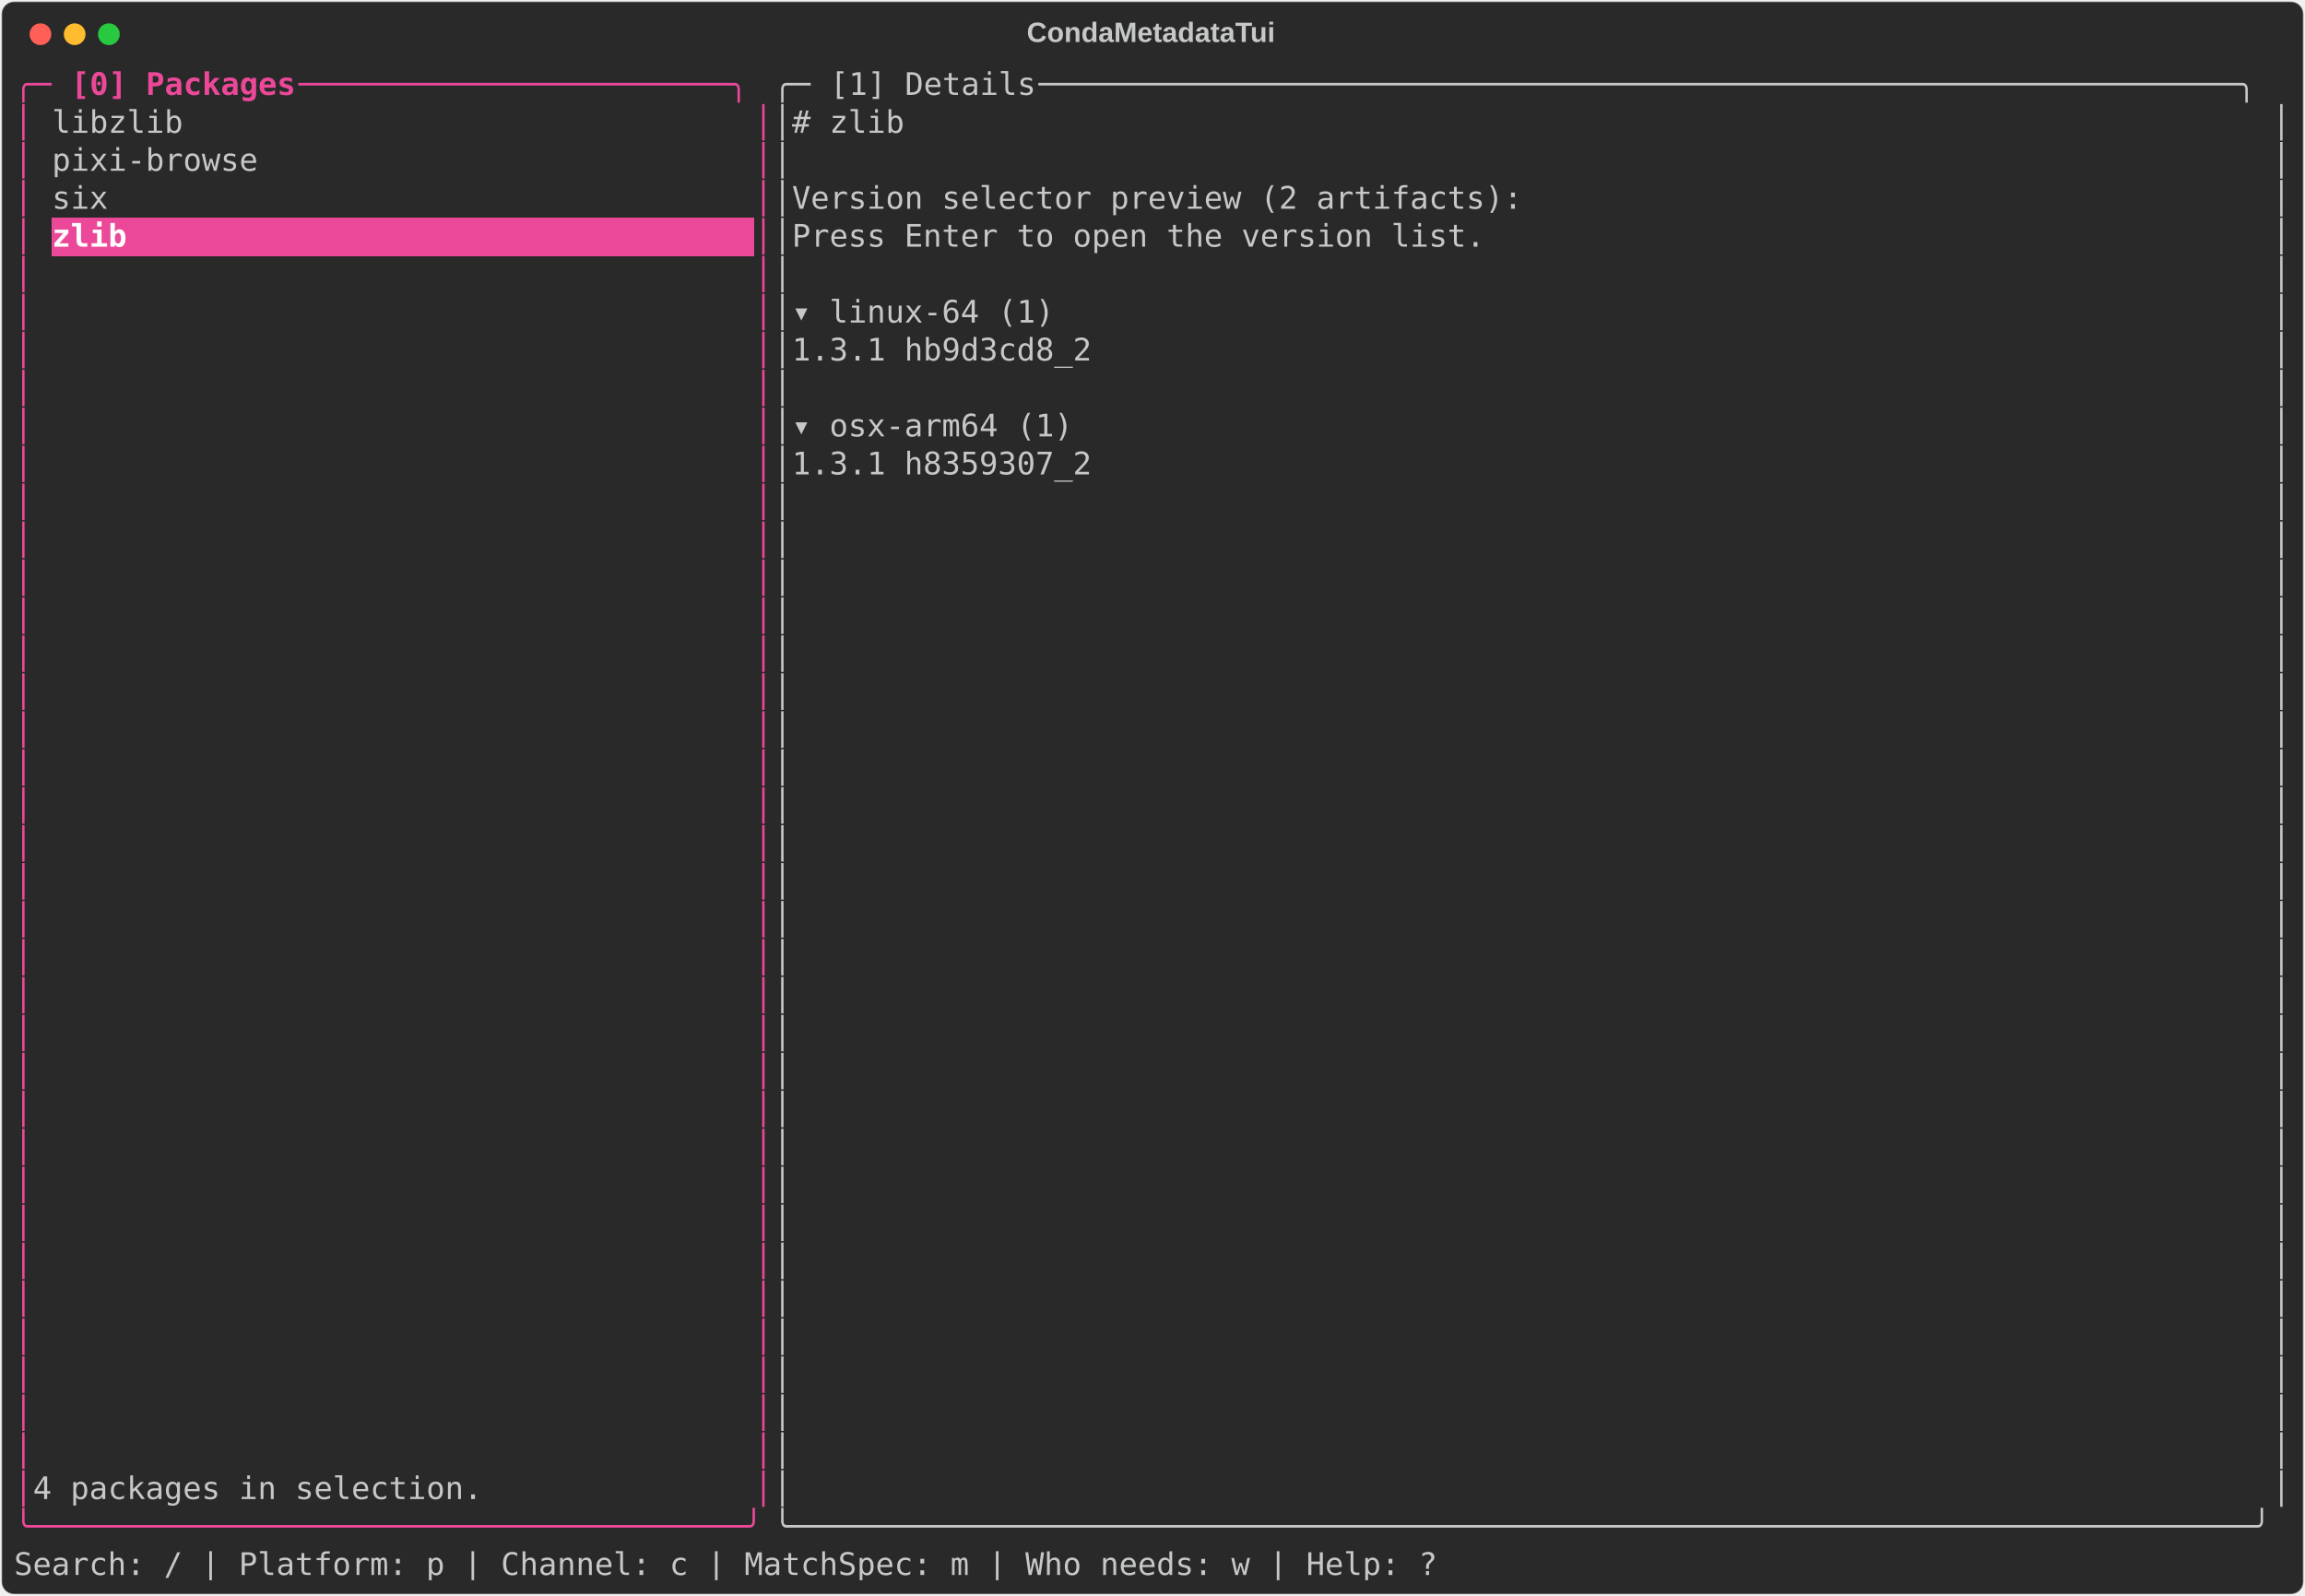
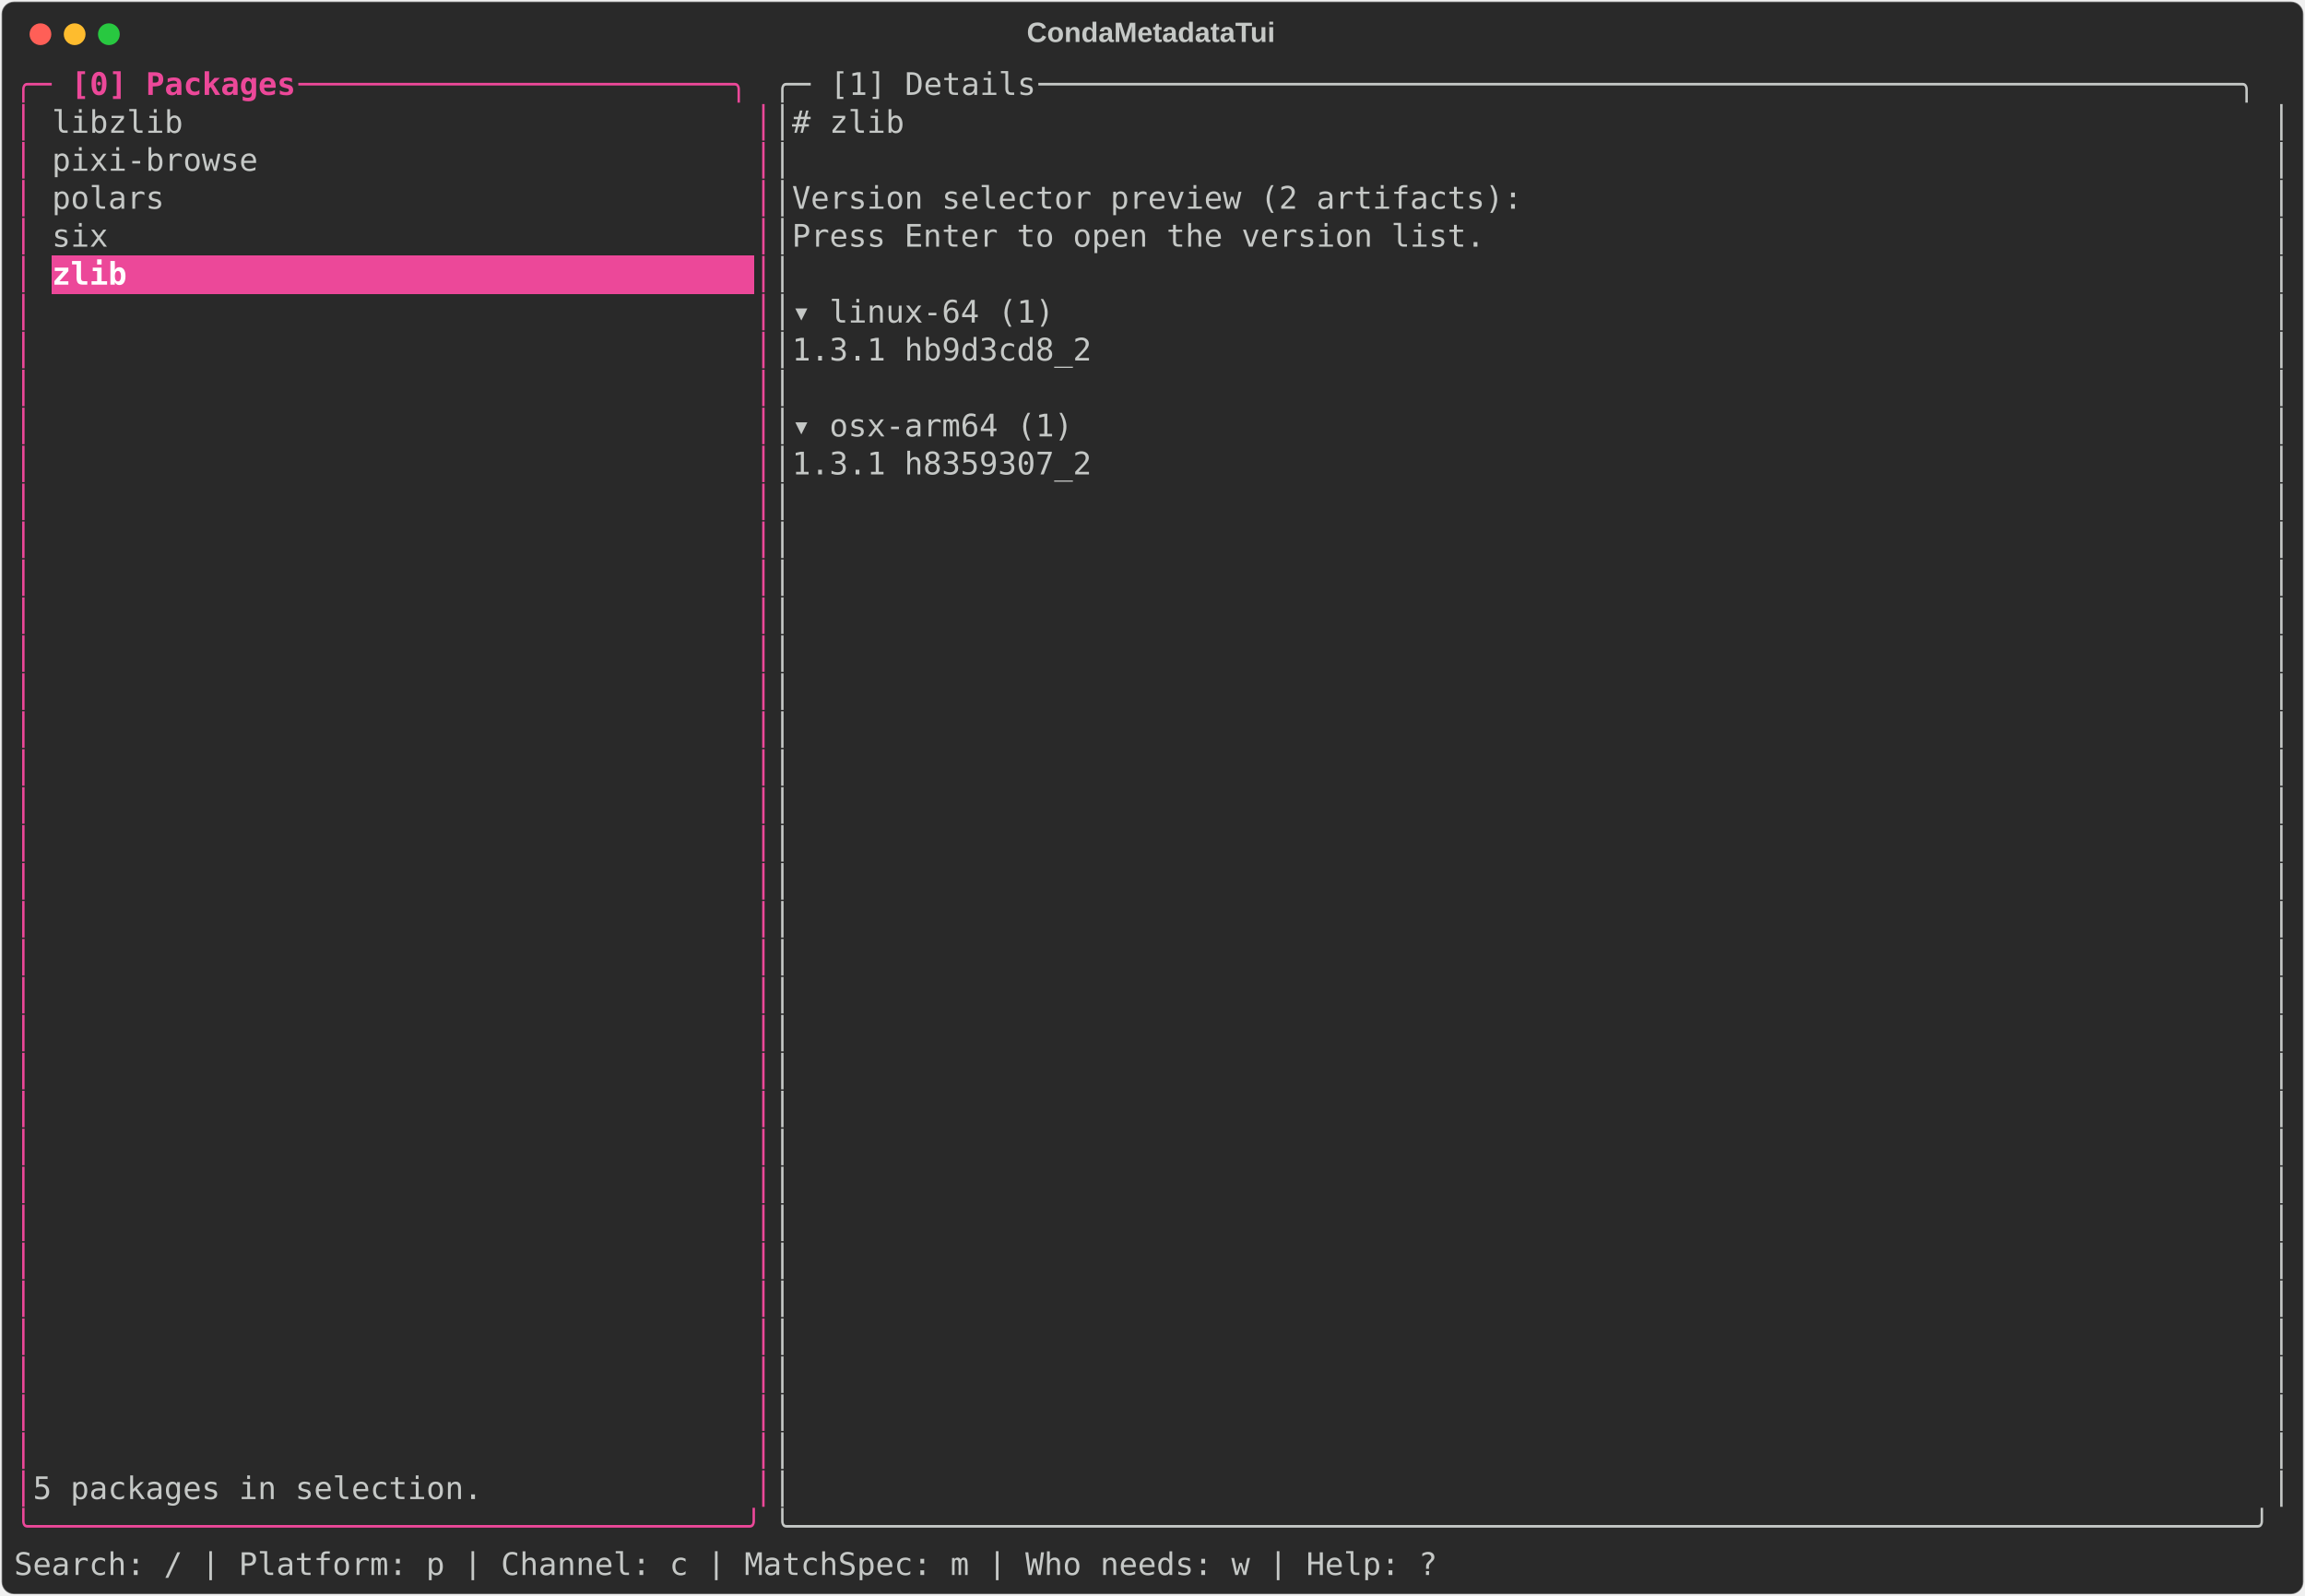
<svg xmlns="http://www.w3.org/2000/svg" class="rich-terminal" viewBox="0 0 1482 1026.0">
  <style>

    @font-face {
        font-family: "Fira Code";
        src: local("FiraCode-Regular"),
                url("https://cdnjs.cloudflare.com/ajax/libs/firacode/6.2.0/woff2/FiraCode-Regular.woff2") format("woff2"),
                url("https://cdnjs.cloudflare.com/ajax/libs/firacode/6.2.0/woff/FiraCode-Regular.woff") format("woff");
        font-style: normal;
        font-weight: 400;
    }
    @font-face {
        font-family: "Fira Code";
        src: local("FiraCode-Bold"),
                url("https://cdnjs.cloudflare.com/ajax/libs/firacode/6.2.0/woff2/FiraCode-Bold.woff2") format("woff2"),
                url("https://cdnjs.cloudflare.com/ajax/libs/firacode/6.2.0/woff/FiraCode-Bold.woff") format("woff");
        font-style: bold;
        font-weight: 700;
    }

    .terminal-matrix {
        font-family: Fira Code, monospace;
        font-size: 20px;
        line-height: 24.4px;
        font-variant-east-asian: full-width;
    }

    .terminal-title {
        font-size: 18px;
        font-weight: bold;
        font-family: arial;
    }

    .terminal-r1 { fill: #ec4899 }
.terminal-r2 { fill: #ec4899;font-weight: bold }
.terminal-r3 { fill: #c5c8c6 }
.terminal-r4 { fill: #ffffff;font-weight: bold }
    </style>
  <defs>
    <clipPath id="terminal-clip-terminal">
      <rect x="0" y="0" width="1463.0" height="975.0" />
    </clipPath>
    <clipPath id="terminal-line-0">
      <rect x="0" y="1.5" width="1464" height="24.65" />
    </clipPath>
    <clipPath id="terminal-line-1">
      <rect x="0" y="25.9" width="1464" height="24.65" />
    </clipPath>
    <clipPath id="terminal-line-2">
      <rect x="0" y="50.3" width="1464" height="24.65" />
    </clipPath>
    <clipPath id="terminal-line-3">
      <rect x="0" y="74.7" width="1464" height="24.65" />
    </clipPath>
    <clipPath id="terminal-line-4">
      <rect x="0" y="99.1" width="1464" height="24.65" />
    </clipPath>
    <clipPath id="terminal-line-5">
      <rect x="0" y="123.5" width="1464" height="24.65" />
    </clipPath>
    <clipPath id="terminal-line-6">
      <rect x="0" y="147.9" width="1464" height="24.65" />
    </clipPath>
    <clipPath id="terminal-line-7">
      <rect x="0" y="172.3" width="1464" height="24.65" />
    </clipPath>
    <clipPath id="terminal-line-8">
      <rect x="0" y="196.7" width="1464" height="24.65" />
    </clipPath>
    <clipPath id="terminal-line-9">
      <rect x="0" y="221.1" width="1464" height="24.65" />
    </clipPath>
    <clipPath id="terminal-line-10">
      <rect x="0" y="245.5" width="1464" height="24.65" />
    </clipPath>
    <clipPath id="terminal-line-11">
      <rect x="0" y="269.9" width="1464" height="24.65" />
    </clipPath>
    <clipPath id="terminal-line-12">
      <rect x="0" y="294.3" width="1464" height="24.65" />
    </clipPath>
    <clipPath id="terminal-line-13">
      <rect x="0" y="318.7" width="1464" height="24.65" />
    </clipPath>
    <clipPath id="terminal-line-14">
      <rect x="0" y="343.1" width="1464" height="24.65" />
    </clipPath>
    <clipPath id="terminal-line-15">
      <rect x="0" y="367.5" width="1464" height="24.65" />
    </clipPath>
    <clipPath id="terminal-line-16">
      <rect x="0" y="391.9" width="1464" height="24.65" />
    </clipPath>
    <clipPath id="terminal-line-17">
      <rect x="0" y="416.3" width="1464" height="24.65" />
    </clipPath>
    <clipPath id="terminal-line-18">
      <rect x="0" y="440.7" width="1464" height="24.65" />
    </clipPath>
    <clipPath id="terminal-line-19">
      <rect x="0" y="465.1" width="1464" height="24.65" />
    </clipPath>
    <clipPath id="terminal-line-20">
      <rect x="0" y="489.5" width="1464" height="24.65" />
    </clipPath>
    <clipPath id="terminal-line-21">
      <rect x="0" y="513.9" width="1464" height="24.65" />
    </clipPath>
    <clipPath id="terminal-line-22">
      <rect x="0" y="538.3" width="1464" height="24.65" />
    </clipPath>
    <clipPath id="terminal-line-23">
      <rect x="0" y="562.7" width="1464" height="24.65" />
    </clipPath>
    <clipPath id="terminal-line-24">
      <rect x="0" y="587.1" width="1464" height="24.65" />
    </clipPath>
    <clipPath id="terminal-line-25">
      <rect x="0" y="611.5" width="1464" height="24.65" />
    </clipPath>
    <clipPath id="terminal-line-26">
      <rect x="0" y="635.9" width="1464" height="24.65" />
    </clipPath>
    <clipPath id="terminal-line-27">
      <rect x="0" y="660.3" width="1464" height="24.65" />
    </clipPath>
    <clipPath id="terminal-line-28">
      <rect x="0" y="684.7" width="1464" height="24.65" />
    </clipPath>
    <clipPath id="terminal-line-29">
      <rect x="0" y="709.1" width="1464" height="24.65" />
    </clipPath>
    <clipPath id="terminal-line-30">
      <rect x="0" y="733.5" width="1464" height="24.65" />
    </clipPath>
    <clipPath id="terminal-line-31">
      <rect x="0" y="757.9" width="1464" height="24.65" />
    </clipPath>
    <clipPath id="terminal-line-32">
      <rect x="0" y="782.3" width="1464" height="24.65" />
    </clipPath>
    <clipPath id="terminal-line-33">
      <rect x="0" y="806.7" width="1464" height="24.65" />
    </clipPath>
    <clipPath id="terminal-line-34">
      <rect x="0" y="831.1" width="1464" height="24.65" />
    </clipPath>
    <clipPath id="terminal-line-35">
      <rect x="0" y="855.5" width="1464" height="24.65" />
    </clipPath>
    <clipPath id="terminal-line-36">
      <rect x="0" y="879.9" width="1464" height="24.65" />
    </clipPath>
    <clipPath id="terminal-line-37">
      <rect x="0" y="904.3" width="1464" height="24.65" />
    </clipPath>
    <clipPath id="terminal-line-38">
      <rect x="0" y="928.7" width="1464" height="24.65" />
    </clipPath>
  </defs>
  <rect fill="#292929" stroke="rgba(255,255,255,0.35)" stroke-width="1" x="1" y="1" width="1480" height="1024" rx="8" />
  <text class="terminal-title" fill="#c5c8c6" text-anchor="middle" x="740" y="27">CondaMetadataTui</text>
  <g transform="translate(26,22)">
    <circle cx="0" cy="0" r="7" fill="#ff5f57" />
    <circle cx="22" cy="0" r="7" fill="#febc2e" />
    <circle cx="44" cy="0" r="7" fill="#28c840" />
  </g>
  <g transform="translate(9, 41)" clip-path="url(#terminal-clip-terminal)">
-     <rect fill="#ec4899" x="24.4" y="99.1" width="48.8" height="24.65" shape-rendering="crispEdges" />
-     <rect fill="#ec4899" x="73.2" y="99.1" width="402.6" height="24.65" shape-rendering="crispEdges" />
+     <rect fill="#ec4899" x="24.4" y="123.5" width="48.8" height="24.65" shape-rendering="crispEdges" />
+     <rect fill="#ec4899" x="73.2" y="123.5" width="402.6" height="24.65" shape-rendering="crispEdges" />
    <g class="terminal-matrix">
      <text class="terminal-r1" x="0" y="20" textLength="36.6" clip-path="url(#terminal-line-0)">╭─ </text>
      <text class="terminal-r2" x="36.6" y="20" textLength="146.4" clip-path="url(#terminal-line-0)">[0] Packages</text>
      <text class="terminal-r1" x="183" y="20" textLength="305" clip-path="url(#terminal-line-0)"> ───────────────────────╮</text>
      <text class="terminal-r3" x="488" y="20" textLength="36.6" clip-path="url(#terminal-line-0)">╭─ </text>
      <text class="terminal-r3" x="524.6" y="20" textLength="134.2" clip-path="url(#terminal-line-0)">[1] Details</text>
      <text class="terminal-r3" x="658.8" y="20" textLength="805.2" clip-path="url(#terminal-line-0)"> ────────────────────────────────────────────────────────────────╮</text>
      <text class="terminal-r3" x="1464" y="20" textLength="12.2" clip-path="url(#terminal-line-0)">
</text>
      <text class="terminal-r1" x="0" y="44.4" textLength="12.2" clip-path="url(#terminal-line-1)">│</text>
      <text class="terminal-r3" x="24.4" y="44.4" textLength="85.4" clip-path="url(#terminal-line-1)">libzlib</text>
      <text class="terminal-r1" x="475.8" y="44.4" textLength="12.2" clip-path="url(#terminal-line-1)">│</text>
      <text class="terminal-r3" x="488" y="44.4" textLength="12.2" clip-path="url(#terminal-line-1)">│</text>
      <text class="terminal-r3" x="500.2" y="44.4" textLength="73.2" clip-path="url(#terminal-line-1)"># zlib</text>
      <text class="terminal-r3" x="1451.8" y="44.4" textLength="12.2" clip-path="url(#terminal-line-1)">│</text>
      <text class="terminal-r3" x="1464" y="44.4" textLength="12.2" clip-path="url(#terminal-line-1)">
</text>
      <text class="terminal-r1" x="0" y="68.8" textLength="12.2" clip-path="url(#terminal-line-2)">│</text>
      <text class="terminal-r3" x="24.4" y="68.8" textLength="134.2" clip-path="url(#terminal-line-2)">pixi-browse</text>
      <text class="terminal-r1" x="475.8" y="68.8" textLength="12.2" clip-path="url(#terminal-line-2)">│</text>
      <text class="terminal-r3" x="488" y="68.8" textLength="12.2" clip-path="url(#terminal-line-2)">│</text>
      <text class="terminal-r3" x="1451.8" y="68.8" textLength="12.2" clip-path="url(#terminal-line-2)">│</text>
      <text class="terminal-r3" x="1464" y="68.8" textLength="12.2" clip-path="url(#terminal-line-2)">
</text>
      <text class="terminal-r1" x="0" y="93.2" textLength="12.2" clip-path="url(#terminal-line-3)">│</text>
-       <text class="terminal-r3" x="24.4" y="93.2" textLength="36.6" clip-path="url(#terminal-line-3)">six</text>
+       <text class="terminal-r3" x="24.4" y="93.2" textLength="73.2" clip-path="url(#terminal-line-3)">polars</text>
      <text class="terminal-r1" x="475.8" y="93.2" textLength="12.2" clip-path="url(#terminal-line-3)">│</text>
      <text class="terminal-r3" x="488" y="93.2" textLength="12.2" clip-path="url(#terminal-line-3)">│</text>
      <text class="terminal-r3" x="500.2" y="93.2" textLength="475.8" clip-path="url(#terminal-line-3)">Version selector preview (2 artifacts):</text>
      <text class="terminal-r3" x="1451.8" y="93.2" textLength="12.2" clip-path="url(#terminal-line-3)">│</text>
      <text class="terminal-r3" x="1464" y="93.2" textLength="12.2" clip-path="url(#terminal-line-3)">
</text>
      <text class="terminal-r1" x="0" y="117.6" textLength="12.2" clip-path="url(#terminal-line-4)">│</text>
-       <text class="terminal-r4" x="24.4" y="117.6" textLength="48.8" clip-path="url(#terminal-line-4)">zlib</text>
+       <text class="terminal-r3" x="24.4" y="117.6" textLength="36.6" clip-path="url(#terminal-line-4)">six</text>
      <text class="terminal-r1" x="475.8" y="117.6" textLength="12.2" clip-path="url(#terminal-line-4)">│</text>
      <text class="terminal-r3" x="488" y="117.6" textLength="12.2" clip-path="url(#terminal-line-4)">│</text>
      <text class="terminal-r3" x="500.2" y="117.6" textLength="451.4" clip-path="url(#terminal-line-4)">Press Enter to open the version list.</text>
      <text class="terminal-r3" x="1451.8" y="117.6" textLength="12.2" clip-path="url(#terminal-line-4)">│</text>
      <text class="terminal-r3" x="1464" y="117.6" textLength="12.2" clip-path="url(#terminal-line-4)">
</text>
      <text class="terminal-r1" x="0" y="142" textLength="12.2" clip-path="url(#terminal-line-5)">│</text>
+       <text class="terminal-r4" x="24.4" y="142" textLength="48.8" clip-path="url(#terminal-line-5)">zlib</text>
      <text class="terminal-r1" x="475.8" y="142" textLength="12.2" clip-path="url(#terminal-line-5)">│</text>
      <text class="terminal-r3" x="488" y="142" textLength="12.2" clip-path="url(#terminal-line-5)">│</text>
      <text class="terminal-r3" x="1451.8" y="142" textLength="12.2" clip-path="url(#terminal-line-5)">│</text>
      <text class="terminal-r3" x="1464" y="142" textLength="12.2" clip-path="url(#terminal-line-5)">
</text>
      <text class="terminal-r1" x="0" y="166.4" textLength="12.2" clip-path="url(#terminal-line-6)">│</text>
      <text class="terminal-r1" x="475.8" y="166.4" textLength="12.2" clip-path="url(#terminal-line-6)">│</text>
      <text class="terminal-r3" x="488" y="166.4" textLength="12.2" clip-path="url(#terminal-line-6)">│</text>
      <text class="terminal-r3" x="500.2" y="166.4" textLength="170.8" clip-path="url(#terminal-line-6)">▾ linux-64 (1)</text>
      <text class="terminal-r3" x="1451.8" y="166.4" textLength="12.2" clip-path="url(#terminal-line-6)">│</text>
      <text class="terminal-r3" x="1464" y="166.4" textLength="12.2" clip-path="url(#terminal-line-6)">
</text>
      <text class="terminal-r1" x="0" y="190.8" textLength="12.2" clip-path="url(#terminal-line-7)">│</text>
      <text class="terminal-r1" x="475.8" y="190.8" textLength="12.2" clip-path="url(#terminal-line-7)">│</text>
      <text class="terminal-r3" x="488" y="190.8" textLength="12.2" clip-path="url(#terminal-line-7)">│</text>
      <text class="terminal-r3" x="500.2" y="190.8" textLength="195.2" clip-path="url(#terminal-line-7)">1.3.1 hb9d3cd8_2</text>
      <text class="terminal-r3" x="1451.8" y="190.8" textLength="12.2" clip-path="url(#terminal-line-7)">│</text>
      <text class="terminal-r3" x="1464" y="190.8" textLength="12.2" clip-path="url(#terminal-line-7)">
</text>
      <text class="terminal-r1" x="0" y="215.2" textLength="12.2" clip-path="url(#terminal-line-8)">│</text>
      <text class="terminal-r1" x="475.8" y="215.2" textLength="12.2" clip-path="url(#terminal-line-8)">│</text>
      <text class="terminal-r3" x="488" y="215.2" textLength="12.2" clip-path="url(#terminal-line-8)">│</text>
      <text class="terminal-r3" x="1451.8" y="215.2" textLength="12.2" clip-path="url(#terminal-line-8)">│</text>
      <text class="terminal-r3" x="1464" y="215.2" textLength="12.2" clip-path="url(#terminal-line-8)">
</text>
      <text class="terminal-r1" x="0" y="239.6" textLength="12.2" clip-path="url(#terminal-line-9)">│</text>
      <text class="terminal-r1" x="475.8" y="239.6" textLength="12.2" clip-path="url(#terminal-line-9)">│</text>
      <text class="terminal-r3" x="488" y="239.6" textLength="12.2" clip-path="url(#terminal-line-9)">│</text>
      <text class="terminal-r3" x="500.2" y="239.6" textLength="183" clip-path="url(#terminal-line-9)">▾ osx-arm64 (1)</text>
      <text class="terminal-r3" x="1451.8" y="239.6" textLength="12.2" clip-path="url(#terminal-line-9)">│</text>
      <text class="terminal-r3" x="1464" y="239.6" textLength="12.2" clip-path="url(#terminal-line-9)">
</text>
      <text class="terminal-r1" x="0" y="264" textLength="12.2" clip-path="url(#terminal-line-10)">│</text>
      <text class="terminal-r1" x="475.8" y="264" textLength="12.2" clip-path="url(#terminal-line-10)">│</text>
      <text class="terminal-r3" x="488" y="264" textLength="12.2" clip-path="url(#terminal-line-10)">│</text>
      <text class="terminal-r3" x="500.2" y="264" textLength="195.2" clip-path="url(#terminal-line-10)">1.3.1 h8359307_2</text>
      <text class="terminal-r3" x="1451.8" y="264" textLength="12.2" clip-path="url(#terminal-line-10)">│</text>
      <text class="terminal-r3" x="1464" y="264" textLength="12.2" clip-path="url(#terminal-line-10)">
</text>
      <text class="terminal-r1" x="0" y="288.4" textLength="12.2" clip-path="url(#terminal-line-11)">│</text>
      <text class="terminal-r1" x="475.8" y="288.4" textLength="12.2" clip-path="url(#terminal-line-11)">│</text>
      <text class="terminal-r3" x="488" y="288.4" textLength="12.2" clip-path="url(#terminal-line-11)">│</text>
      <text class="terminal-r3" x="1451.8" y="288.4" textLength="12.2" clip-path="url(#terminal-line-11)">│</text>
      <text class="terminal-r3" x="1464" y="288.4" textLength="12.2" clip-path="url(#terminal-line-11)">
</text>
      <text class="terminal-r1" x="0" y="312.8" textLength="12.2" clip-path="url(#terminal-line-12)">│</text>
      <text class="terminal-r1" x="475.8" y="312.8" textLength="12.2" clip-path="url(#terminal-line-12)">│</text>
      <text class="terminal-r3" x="488" y="312.8" textLength="12.2" clip-path="url(#terminal-line-12)">│</text>
      <text class="terminal-r3" x="1451.8" y="312.8" textLength="12.2" clip-path="url(#terminal-line-12)">│</text>
      <text class="terminal-r3" x="1464" y="312.8" textLength="12.2" clip-path="url(#terminal-line-12)">
</text>
      <text class="terminal-r1" x="0" y="337.2" textLength="12.2" clip-path="url(#terminal-line-13)">│</text>
      <text class="terminal-r1" x="475.8" y="337.2" textLength="12.2" clip-path="url(#terminal-line-13)">│</text>
      <text class="terminal-r3" x="488" y="337.2" textLength="12.2" clip-path="url(#terminal-line-13)">│</text>
      <text class="terminal-r3" x="1451.8" y="337.2" textLength="12.2" clip-path="url(#terminal-line-13)">│</text>
      <text class="terminal-r3" x="1464" y="337.2" textLength="12.2" clip-path="url(#terminal-line-13)">
</text>
      <text class="terminal-r1" x="0" y="361.6" textLength="12.2" clip-path="url(#terminal-line-14)">│</text>
      <text class="terminal-r1" x="475.8" y="361.6" textLength="12.2" clip-path="url(#terminal-line-14)">│</text>
      <text class="terminal-r3" x="488" y="361.6" textLength="12.2" clip-path="url(#terminal-line-14)">│</text>
      <text class="terminal-r3" x="1451.8" y="361.6" textLength="12.2" clip-path="url(#terminal-line-14)">│</text>
      <text class="terminal-r3" x="1464" y="361.6" textLength="12.2" clip-path="url(#terminal-line-14)">
</text>
      <text class="terminal-r1" x="0" y="386" textLength="12.2" clip-path="url(#terminal-line-15)">│</text>
      <text class="terminal-r1" x="475.8" y="386" textLength="12.2" clip-path="url(#terminal-line-15)">│</text>
      <text class="terminal-r3" x="488" y="386" textLength="12.2" clip-path="url(#terminal-line-15)">│</text>
      <text class="terminal-r3" x="1451.8" y="386" textLength="12.2" clip-path="url(#terminal-line-15)">│</text>
      <text class="terminal-r3" x="1464" y="386" textLength="12.2" clip-path="url(#terminal-line-15)">
</text>
      <text class="terminal-r1" x="0" y="410.4" textLength="12.2" clip-path="url(#terminal-line-16)">│</text>
      <text class="terminal-r1" x="475.8" y="410.4" textLength="12.2" clip-path="url(#terminal-line-16)">│</text>
      <text class="terminal-r3" x="488" y="410.4" textLength="12.2" clip-path="url(#terminal-line-16)">│</text>
      <text class="terminal-r3" x="1451.8" y="410.4" textLength="12.2" clip-path="url(#terminal-line-16)">│</text>
      <text class="terminal-r3" x="1464" y="410.4" textLength="12.2" clip-path="url(#terminal-line-16)">
</text>
      <text class="terminal-r1" x="0" y="434.8" textLength="12.2" clip-path="url(#terminal-line-17)">│</text>
      <text class="terminal-r1" x="475.8" y="434.8" textLength="12.2" clip-path="url(#terminal-line-17)">│</text>
      <text class="terminal-r3" x="488" y="434.8" textLength="12.2" clip-path="url(#terminal-line-17)">│</text>
      <text class="terminal-r3" x="1451.8" y="434.8" textLength="12.2" clip-path="url(#terminal-line-17)">│</text>
      <text class="terminal-r3" x="1464" y="434.8" textLength="12.2" clip-path="url(#terminal-line-17)">
</text>
      <text class="terminal-r1" x="0" y="459.2" textLength="12.2" clip-path="url(#terminal-line-18)">│</text>
      <text class="terminal-r1" x="475.8" y="459.2" textLength="12.2" clip-path="url(#terminal-line-18)">│</text>
      <text class="terminal-r3" x="488" y="459.2" textLength="12.2" clip-path="url(#terminal-line-18)">│</text>
      <text class="terminal-r3" x="1451.8" y="459.2" textLength="12.2" clip-path="url(#terminal-line-18)">│</text>
      <text class="terminal-r3" x="1464" y="459.2" textLength="12.2" clip-path="url(#terminal-line-18)">
</text>
      <text class="terminal-r1" x="0" y="483.6" textLength="12.2" clip-path="url(#terminal-line-19)">│</text>
      <text class="terminal-r1" x="475.8" y="483.6" textLength="12.2" clip-path="url(#terminal-line-19)">│</text>
      <text class="terminal-r3" x="488" y="483.6" textLength="12.2" clip-path="url(#terminal-line-19)">│</text>
      <text class="terminal-r3" x="1451.8" y="483.6" textLength="12.2" clip-path="url(#terminal-line-19)">│</text>
      <text class="terminal-r3" x="1464" y="483.6" textLength="12.2" clip-path="url(#terminal-line-19)">
</text>
      <text class="terminal-r1" x="0" y="508" textLength="12.2" clip-path="url(#terminal-line-20)">│</text>
      <text class="terminal-r1" x="475.8" y="508" textLength="12.2" clip-path="url(#terminal-line-20)">│</text>
      <text class="terminal-r3" x="488" y="508" textLength="12.2" clip-path="url(#terminal-line-20)">│</text>
      <text class="terminal-r3" x="1451.8" y="508" textLength="12.2" clip-path="url(#terminal-line-20)">│</text>
      <text class="terminal-r3" x="1464" y="508" textLength="12.2" clip-path="url(#terminal-line-20)">
</text>
      <text class="terminal-r1" x="0" y="532.4" textLength="12.2" clip-path="url(#terminal-line-21)">│</text>
      <text class="terminal-r1" x="475.8" y="532.4" textLength="12.2" clip-path="url(#terminal-line-21)">│</text>
      <text class="terminal-r3" x="488" y="532.4" textLength="12.2" clip-path="url(#terminal-line-21)">│</text>
      <text class="terminal-r3" x="1451.8" y="532.4" textLength="12.2" clip-path="url(#terminal-line-21)">│</text>
      <text class="terminal-r3" x="1464" y="532.4" textLength="12.2" clip-path="url(#terminal-line-21)">
</text>
      <text class="terminal-r1" x="0" y="556.8" textLength="12.2" clip-path="url(#terminal-line-22)">│</text>
      <text class="terminal-r1" x="475.8" y="556.8" textLength="12.2" clip-path="url(#terminal-line-22)">│</text>
      <text class="terminal-r3" x="488" y="556.8" textLength="12.2" clip-path="url(#terminal-line-22)">│</text>
      <text class="terminal-r3" x="1451.8" y="556.8" textLength="12.2" clip-path="url(#terminal-line-22)">│</text>
      <text class="terminal-r3" x="1464" y="556.8" textLength="12.2" clip-path="url(#terminal-line-22)">
</text>
      <text class="terminal-r1" x="0" y="581.2" textLength="12.2" clip-path="url(#terminal-line-23)">│</text>
      <text class="terminal-r1" x="475.8" y="581.2" textLength="12.2" clip-path="url(#terminal-line-23)">│</text>
      <text class="terminal-r3" x="488" y="581.2" textLength="12.2" clip-path="url(#terminal-line-23)">│</text>
      <text class="terminal-r3" x="1451.8" y="581.2" textLength="12.2" clip-path="url(#terminal-line-23)">│</text>
      <text class="terminal-r3" x="1464" y="581.2" textLength="12.2" clip-path="url(#terminal-line-23)">
</text>
      <text class="terminal-r1" x="0" y="605.6" textLength="12.2" clip-path="url(#terminal-line-24)">│</text>
      <text class="terminal-r1" x="475.8" y="605.6" textLength="12.2" clip-path="url(#terminal-line-24)">│</text>
      <text class="terminal-r3" x="488" y="605.6" textLength="12.2" clip-path="url(#terminal-line-24)">│</text>
      <text class="terminal-r3" x="1451.8" y="605.6" textLength="12.2" clip-path="url(#terminal-line-24)">│</text>
      <text class="terminal-r3" x="1464" y="605.6" textLength="12.2" clip-path="url(#terminal-line-24)">
</text>
      <text class="terminal-r1" x="0" y="630" textLength="12.2" clip-path="url(#terminal-line-25)">│</text>
      <text class="terminal-r1" x="475.8" y="630" textLength="12.2" clip-path="url(#terminal-line-25)">│</text>
      <text class="terminal-r3" x="488" y="630" textLength="12.2" clip-path="url(#terminal-line-25)">│</text>
      <text class="terminal-r3" x="1451.8" y="630" textLength="12.2" clip-path="url(#terminal-line-25)">│</text>
      <text class="terminal-r3" x="1464" y="630" textLength="12.2" clip-path="url(#terminal-line-25)">
</text>
      <text class="terminal-r1" x="0" y="654.4" textLength="12.2" clip-path="url(#terminal-line-26)">│</text>
      <text class="terminal-r1" x="475.8" y="654.4" textLength="12.2" clip-path="url(#terminal-line-26)">│</text>
      <text class="terminal-r3" x="488" y="654.4" textLength="12.2" clip-path="url(#terminal-line-26)">│</text>
      <text class="terminal-r3" x="1451.8" y="654.4" textLength="12.2" clip-path="url(#terminal-line-26)">│</text>
      <text class="terminal-r3" x="1464" y="654.4" textLength="12.2" clip-path="url(#terminal-line-26)">
</text>
      <text class="terminal-r1" x="0" y="678.8" textLength="12.2" clip-path="url(#terminal-line-27)">│</text>
      <text class="terminal-r1" x="475.8" y="678.8" textLength="12.2" clip-path="url(#terminal-line-27)">│</text>
      <text class="terminal-r3" x="488" y="678.8" textLength="12.2" clip-path="url(#terminal-line-27)">│</text>
      <text class="terminal-r3" x="1451.8" y="678.8" textLength="12.2" clip-path="url(#terminal-line-27)">│</text>
      <text class="terminal-r3" x="1464" y="678.8" textLength="12.2" clip-path="url(#terminal-line-27)">
</text>
      <text class="terminal-r1" x="0" y="703.2" textLength="12.2" clip-path="url(#terminal-line-28)">│</text>
      <text class="terminal-r1" x="475.8" y="703.2" textLength="12.2" clip-path="url(#terminal-line-28)">│</text>
      <text class="terminal-r3" x="488" y="703.2" textLength="12.2" clip-path="url(#terminal-line-28)">│</text>
      <text class="terminal-r3" x="1451.8" y="703.2" textLength="12.2" clip-path="url(#terminal-line-28)">│</text>
      <text class="terminal-r3" x="1464" y="703.2" textLength="12.2" clip-path="url(#terminal-line-28)">
</text>
      <text class="terminal-r1" x="0" y="727.6" textLength="12.2" clip-path="url(#terminal-line-29)">│</text>
      <text class="terminal-r1" x="475.8" y="727.6" textLength="12.2" clip-path="url(#terminal-line-29)">│</text>
      <text class="terminal-r3" x="488" y="727.6" textLength="12.2" clip-path="url(#terminal-line-29)">│</text>
      <text class="terminal-r3" x="1451.8" y="727.6" textLength="12.2" clip-path="url(#terminal-line-29)">│</text>
      <text class="terminal-r3" x="1464" y="727.6" textLength="12.2" clip-path="url(#terminal-line-29)">
</text>
      <text class="terminal-r1" x="0" y="752" textLength="12.2" clip-path="url(#terminal-line-30)">│</text>
      <text class="terminal-r1" x="475.8" y="752" textLength="12.2" clip-path="url(#terminal-line-30)">│</text>
      <text class="terminal-r3" x="488" y="752" textLength="12.2" clip-path="url(#terminal-line-30)">│</text>
      <text class="terminal-r3" x="1451.8" y="752" textLength="12.2" clip-path="url(#terminal-line-30)">│</text>
      <text class="terminal-r3" x="1464" y="752" textLength="12.2" clip-path="url(#terminal-line-30)">
</text>
      <text class="terminal-r1" x="0" y="776.4" textLength="12.2" clip-path="url(#terminal-line-31)">│</text>
      <text class="terminal-r1" x="475.8" y="776.4" textLength="12.2" clip-path="url(#terminal-line-31)">│</text>
      <text class="terminal-r3" x="488" y="776.4" textLength="12.2" clip-path="url(#terminal-line-31)">│</text>
      <text class="terminal-r3" x="1451.8" y="776.4" textLength="12.2" clip-path="url(#terminal-line-31)">│</text>
      <text class="terminal-r3" x="1464" y="776.4" textLength="12.2" clip-path="url(#terminal-line-31)">
</text>
      <text class="terminal-r1" x="0" y="800.8" textLength="12.2" clip-path="url(#terminal-line-32)">│</text>
      <text class="terminal-r1" x="475.8" y="800.8" textLength="12.2" clip-path="url(#terminal-line-32)">│</text>
      <text class="terminal-r3" x="488" y="800.8" textLength="12.2" clip-path="url(#terminal-line-32)">│</text>
      <text class="terminal-r3" x="1451.8" y="800.8" textLength="12.2" clip-path="url(#terminal-line-32)">│</text>
      <text class="terminal-r3" x="1464" y="800.8" textLength="12.2" clip-path="url(#terminal-line-32)">
</text>
      <text class="terminal-r1" x="0" y="825.2" textLength="12.2" clip-path="url(#terminal-line-33)">│</text>
      <text class="terminal-r1" x="475.8" y="825.2" textLength="12.2" clip-path="url(#terminal-line-33)">│</text>
      <text class="terminal-r3" x="488" y="825.2" textLength="12.2" clip-path="url(#terminal-line-33)">│</text>
      <text class="terminal-r3" x="1451.8" y="825.2" textLength="12.2" clip-path="url(#terminal-line-33)">│</text>
      <text class="terminal-r3" x="1464" y="825.2" textLength="12.2" clip-path="url(#terminal-line-33)">
</text>
      <text class="terminal-r1" x="0" y="849.6" textLength="12.2" clip-path="url(#terminal-line-34)">│</text>
      <text class="terminal-r1" x="475.8" y="849.6" textLength="12.2" clip-path="url(#terminal-line-34)">│</text>
      <text class="terminal-r3" x="488" y="849.6" textLength="12.2" clip-path="url(#terminal-line-34)">│</text>
      <text class="terminal-r3" x="1451.8" y="849.6" textLength="12.2" clip-path="url(#terminal-line-34)">│</text>
      <text class="terminal-r3" x="1464" y="849.6" textLength="12.2" clip-path="url(#terminal-line-34)">
</text>
      <text class="terminal-r1" x="0" y="874" textLength="12.2" clip-path="url(#terminal-line-35)">│</text>
      <text class="terminal-r1" x="475.8" y="874" textLength="12.2" clip-path="url(#terminal-line-35)">│</text>
      <text class="terminal-r3" x="488" y="874" textLength="12.2" clip-path="url(#terminal-line-35)">│</text>
      <text class="terminal-r3" x="1451.8" y="874" textLength="12.2" clip-path="url(#terminal-line-35)">│</text>
      <text class="terminal-r3" x="1464" y="874" textLength="12.2" clip-path="url(#terminal-line-35)">
</text>
      <text class="terminal-r1" x="0" y="898.4" textLength="12.2" clip-path="url(#terminal-line-36)">│</text>
      <text class="terminal-r1" x="475.8" y="898.4" textLength="12.2" clip-path="url(#terminal-line-36)">│</text>
      <text class="terminal-r3" x="488" y="898.4" textLength="12.2" clip-path="url(#terminal-line-36)">│</text>
      <text class="terminal-r3" x="1451.8" y="898.4" textLength="12.2" clip-path="url(#terminal-line-36)">│</text>
      <text class="terminal-r3" x="1464" y="898.4" textLength="12.2" clip-path="url(#terminal-line-36)">
</text>
      <text class="terminal-r1" x="0" y="922.8" textLength="12.2" clip-path="url(#terminal-line-37)">│</text>
-       <text class="terminal-r3" x="12.2" y="922.8" textLength="292.8" clip-path="url(#terminal-line-37)">4 packages in selection.</text>
+       <text class="terminal-r3" x="12.2" y="922.8" textLength="292.8" clip-path="url(#terminal-line-37)">5 packages in selection.</text>
      <text class="terminal-r1" x="475.8" y="922.8" textLength="12.2" clip-path="url(#terminal-line-37)">│</text>
      <text class="terminal-r3" x="488" y="922.8" textLength="12.2" clip-path="url(#terminal-line-37)">│</text>
      <text class="terminal-r3" x="1451.8" y="922.8" textLength="12.2" clip-path="url(#terminal-line-37)">│</text>
      <text class="terminal-r3" x="1464" y="922.8" textLength="12.2" clip-path="url(#terminal-line-37)">
</text>
      <text class="terminal-r1" x="0" y="947.2" textLength="488" clip-path="url(#terminal-line-38)">╰──────────────────────────────────────╯</text>
      <text class="terminal-r3" x="488" y="947.2" textLength="976" clip-path="url(#terminal-line-38)">╰──────────────────────────────────────────────────────────────────────────────╯</text>
      <text class="terminal-r3" x="1464" y="947.2" textLength="12.2" clip-path="url(#terminal-line-38)">
</text>
      <text class="terminal-r3" x="0" y="971.6" textLength="927.2" clip-path="url(#terminal-line-39)">Search: / | Platform: p | Channel: c | MatchSpec: m | Who needs: w | Help: ?</text>
    </g>
  </g>
</svg>
